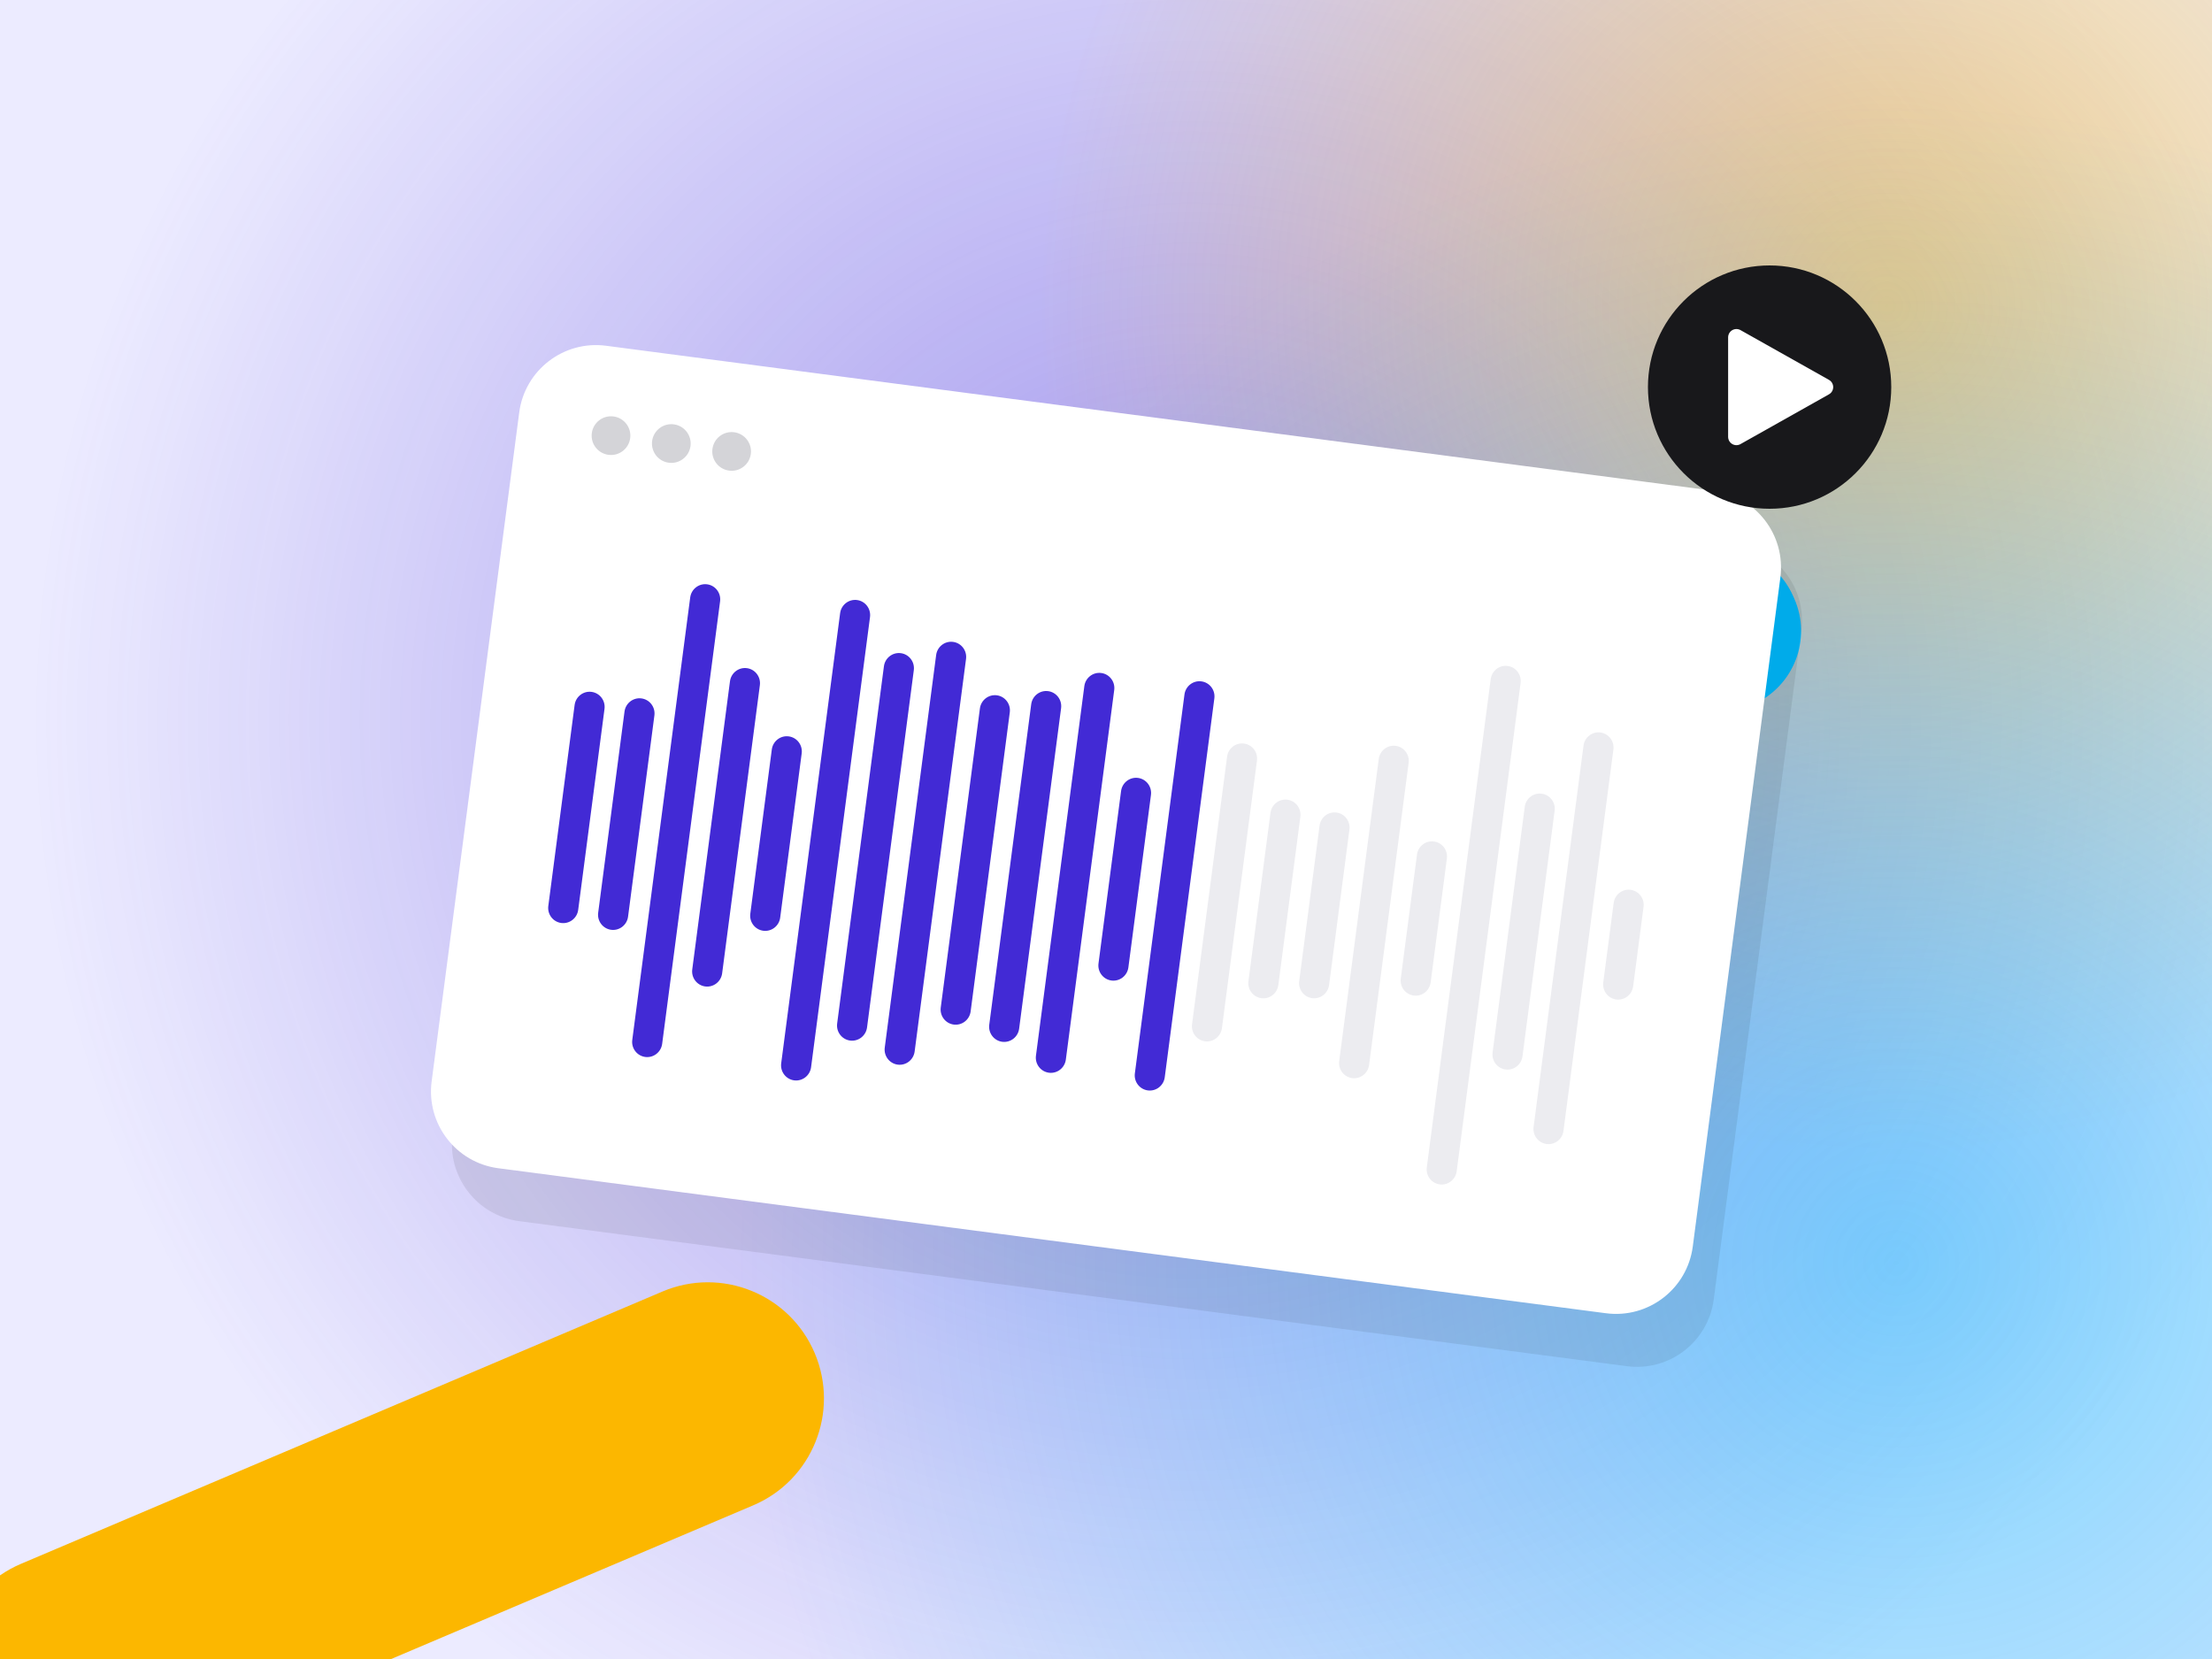
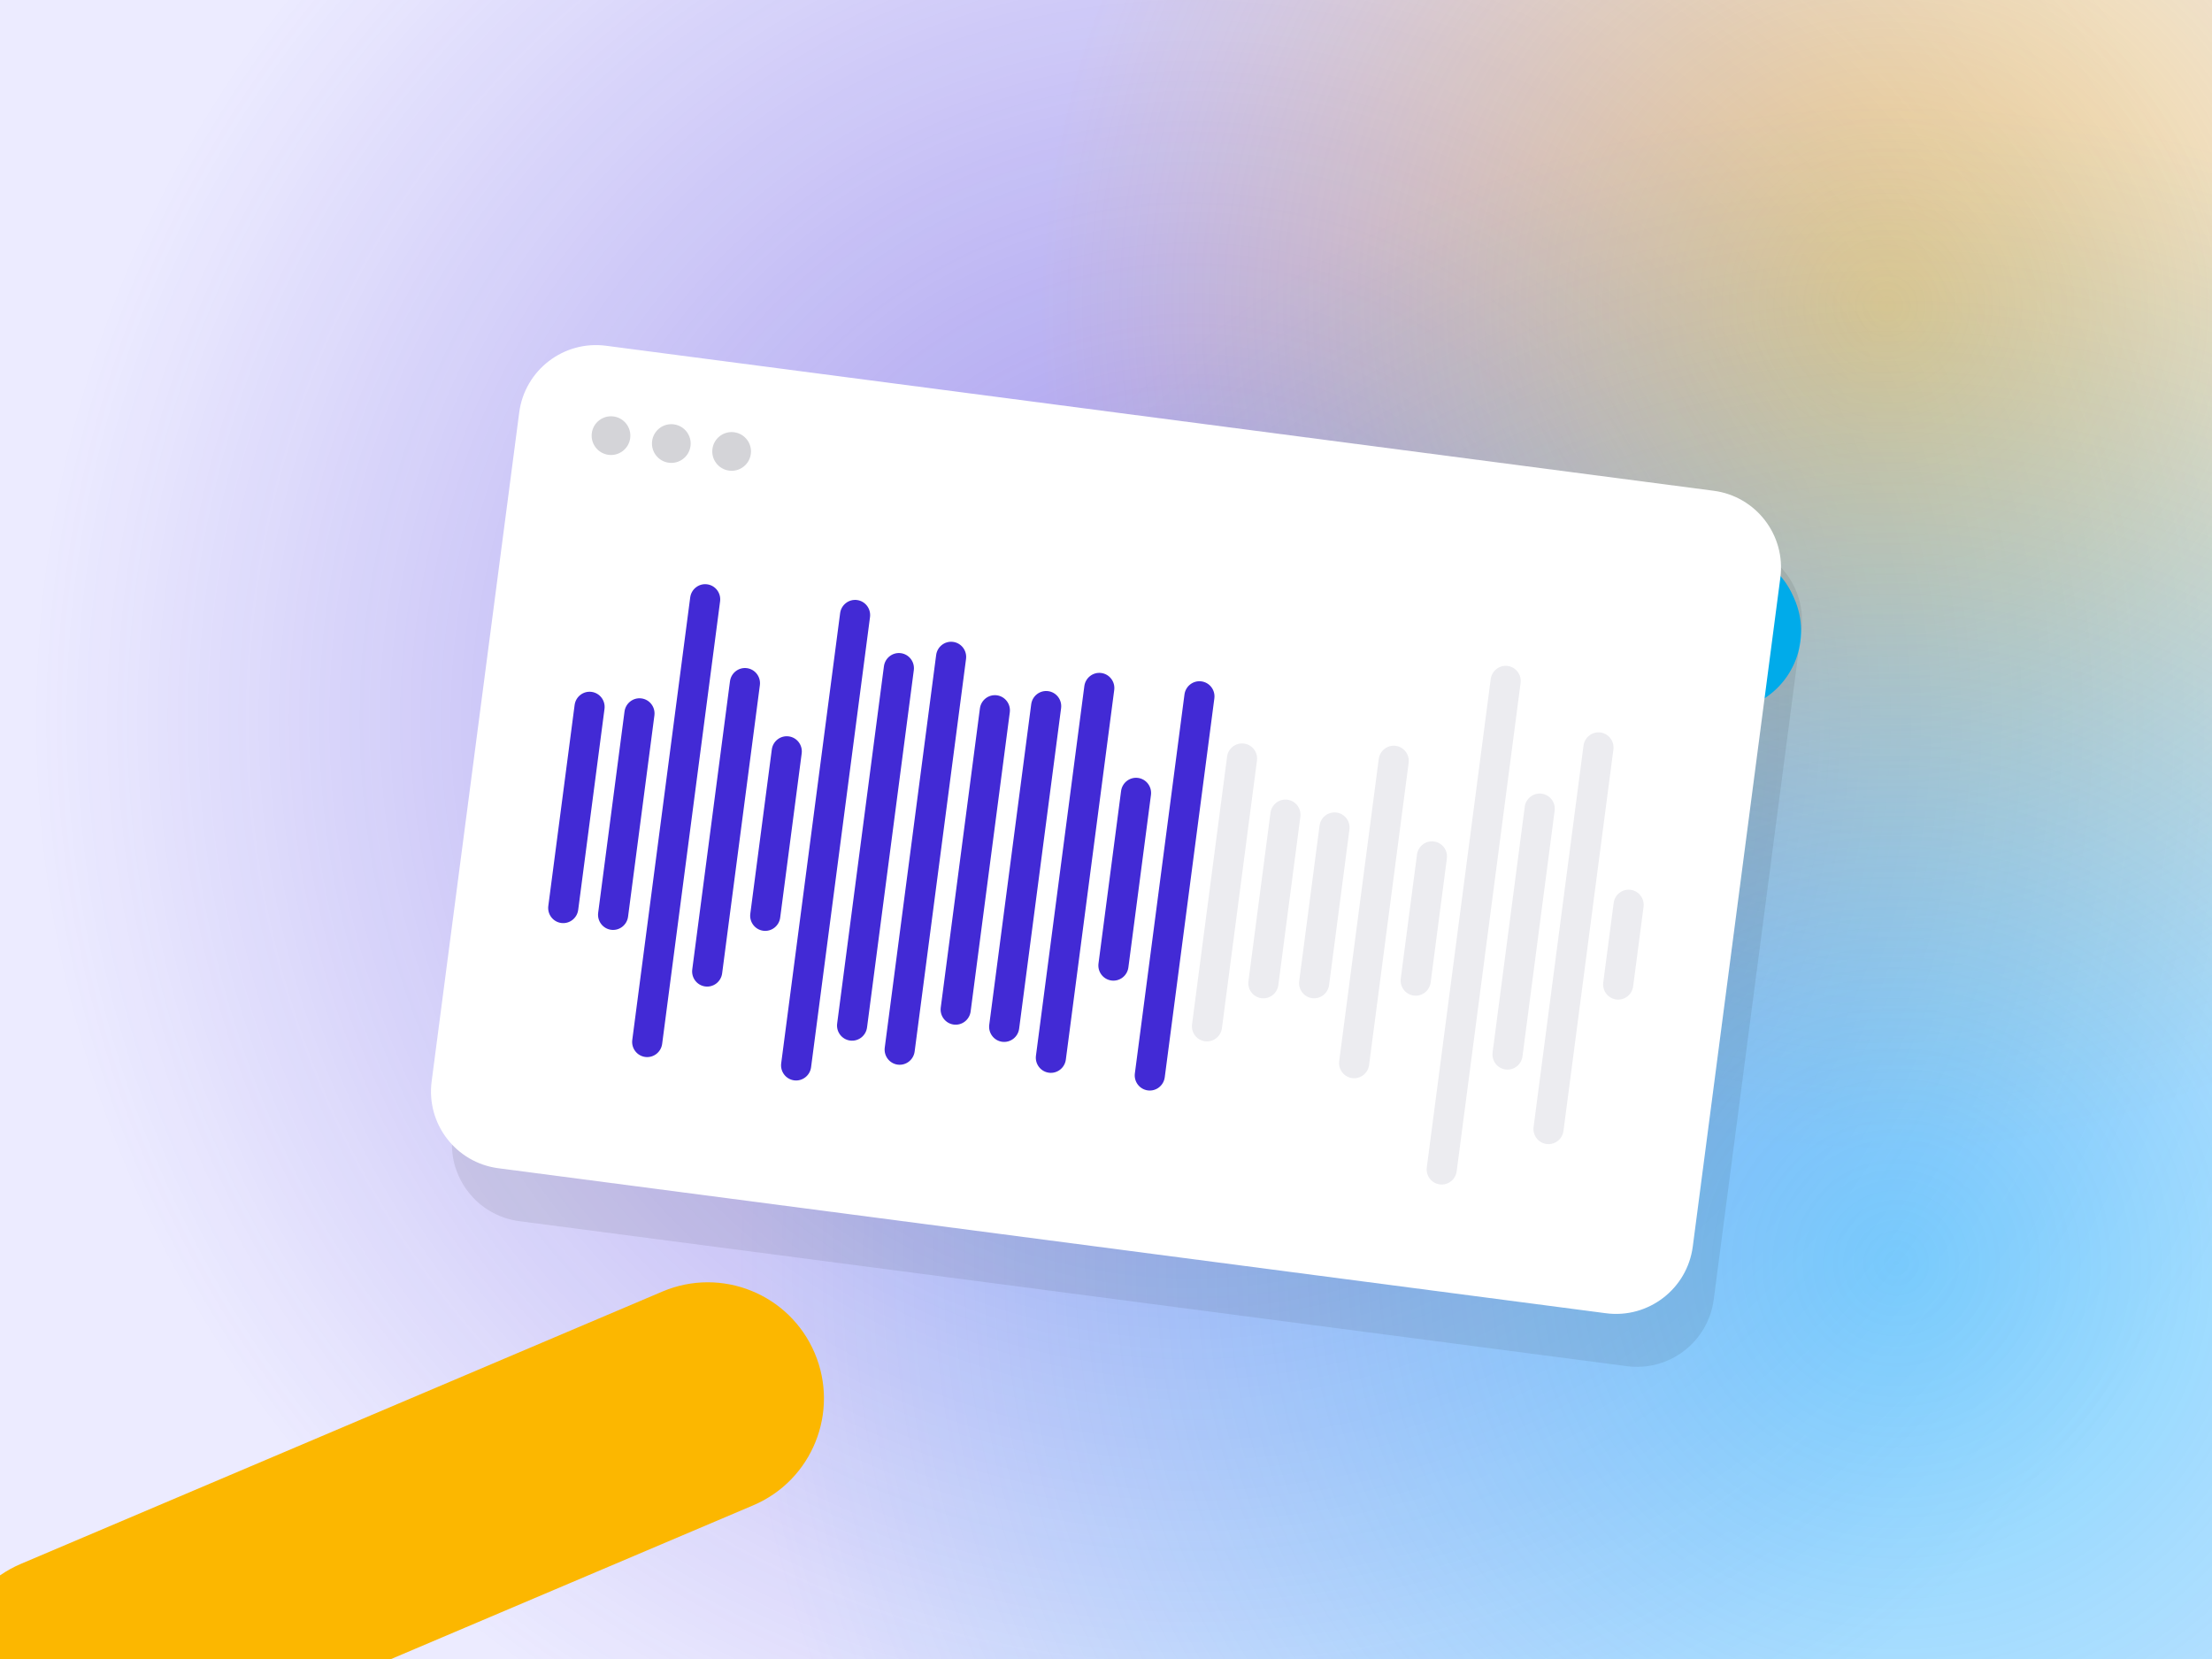
<svg xmlns="http://www.w3.org/2000/svg" viewBox="0 0 800 600" preserveAspectRatio="xMidYMid slice">
  <defs>
    <radialGradient id="g380">
      <stop offset="0" stop-color="#422ad5" stop-opacity="0.45" />
      <stop offset="1" stop-color="#422ad5" stop-opacity="0" />
    </radialGradient>
    <radialGradient id="g381">
      <stop offset="0" stop-color="#fcb700" stop-opacity="0.45" />
      <stop offset="1" stop-color="#fcb700" stop-opacity="0" />
    </radialGradient>
    <radialGradient id="g382">
      <stop offset="0" stop-color="#00bafe" stop-opacity="0.45" />
      <stop offset="1" stop-color="#00bafe" stop-opacity="0" />
    </radialGradient>
  </defs>
  <rect width="800" height="600" fill="#ecebff" />
  <circle cx="431" cy="260" r="424" fill="url(#g380)" />
  <circle cx="681" cy="112" r="304" fill="url(#g381)" />
  <circle cx="686" cy="457" r="420" fill="url(#g382)" />
  <rect x="-28" y="513" width="336" height="84" rx="42" fill="#fcb700" transform="rotate(-23 140 555)" />
  <rect x="361" y="353" width="216" height="54" rx="27" fill="#422ad5" transform="rotate(-1 469 380)" />
  <rect x="424" y="234" width="235" height="59" rx="29" fill="#00bafe" transform="rotate(-24 542 264)" />
  <g transform="rotate(7.458566 400 300)">
    <rect x="180" y="168" width="460" height="300" rx="28" fill="#000" opacity="0.08" />
    <rect x="170" y="150" width="460" height="300" rx="28" fill="#ffffff" />
    <circle cx="204" cy="182" r="7" fill="#d4d4d8" />
    <circle cx="226" cy="182" r="7" fill="#d4d4d8" />
    <circle cx="248" cy="182" r="7" fill="#d4d4d8" />
    <rect x="203.6" y="274.8" width="10.9" height="84.3" rx="5.5" fill="#422ad5" />
    <rect x="221.8" y="274.8" width="10.9" height="84.4" rx="5.5" fill="#422ad5" />
    <rect x="240.0" y="230.8" width="10.9" height="172.4" rx="5.5" fill="#422ad5" />
    <rect x="258.2" y="259.0" width="10.9" height="116.1" rx="5.5" fill="#422ad5" />
    <rect x="276.4" y="281.5" width="10.9" height="70.9" rx="5.5" fill="#422ad5" />
    <rect x="294.5" y="229.4" width="10.9" height="175.2" rx="5.5" fill="#422ad5" />
    <rect x="312.7" y="246.4" width="10.9" height="141.3" rx="5.5" fill="#422ad5" />
    <rect x="330.9" y="239.9" width="10.9" height="154.2" rx="5.5" fill="#422ad5" />
    <rect x="349.1" y="257.0" width="10.9" height="120.1" rx="5.5" fill="#422ad5" />
    <rect x="367.3" y="253.1" width="10.9" height="127.9" rx="5.5" fill="#422ad5" />
    <rect x="385.5" y="244.1" width="10.9" height="145.8" rx="5.5" fill="#422ad5" />
    <rect x="403.6" y="280.0" width="10.9" height="73.9" rx="5.5" fill="#422ad5" />
    <rect x="421.8" y="242.4" width="10.9" height="149.2" rx="5.5" fill="#422ad5" />
    <rect x="440.0" y="262.7" width="10.9" height="108.6" rx="5.5" fill="#ececf0" />
    <rect x="458.2" y="280.8" width="10.9" height="72.4" rx="5.5" fill="#ececf0" />
    <rect x="476.4" y="283.1" width="10.9" height="67.7" rx="5.5" fill="#ececf0" />
    <rect x="494.5" y="256.4" width="10.9" height="121.2" rx="5.5" fill="#ececf0" />
    <rect x="512.7" y="288.9" width="10.9" height="56.2" rx="5.5" fill="#ececf0" />
    <rect x="530.9" y="222.5" width="10.9" height="189.1" rx="5.5" fill="#ececf0" />
    <rect x="549.1" y="266.7" width="10.9" height="100.6" rx="5.5" fill="#ececf0" />
    <rect x="567.3" y="242.0" width="10.9" height="150.1" rx="5.5" fill="#ececf0" />
    <rect x="585.5" y="297.0" width="10.9" height="40.0" rx="5.5" fill="#ececf0" />
  </g>
-   <circle cx="640" cy="140" r="44" fill="#18181b" />
-   <path d="M628 122 L660 140 L628 158 Z" fill="#fff" stroke="#fff" stroke-width="6" stroke-linejoin="round" />
</svg>
